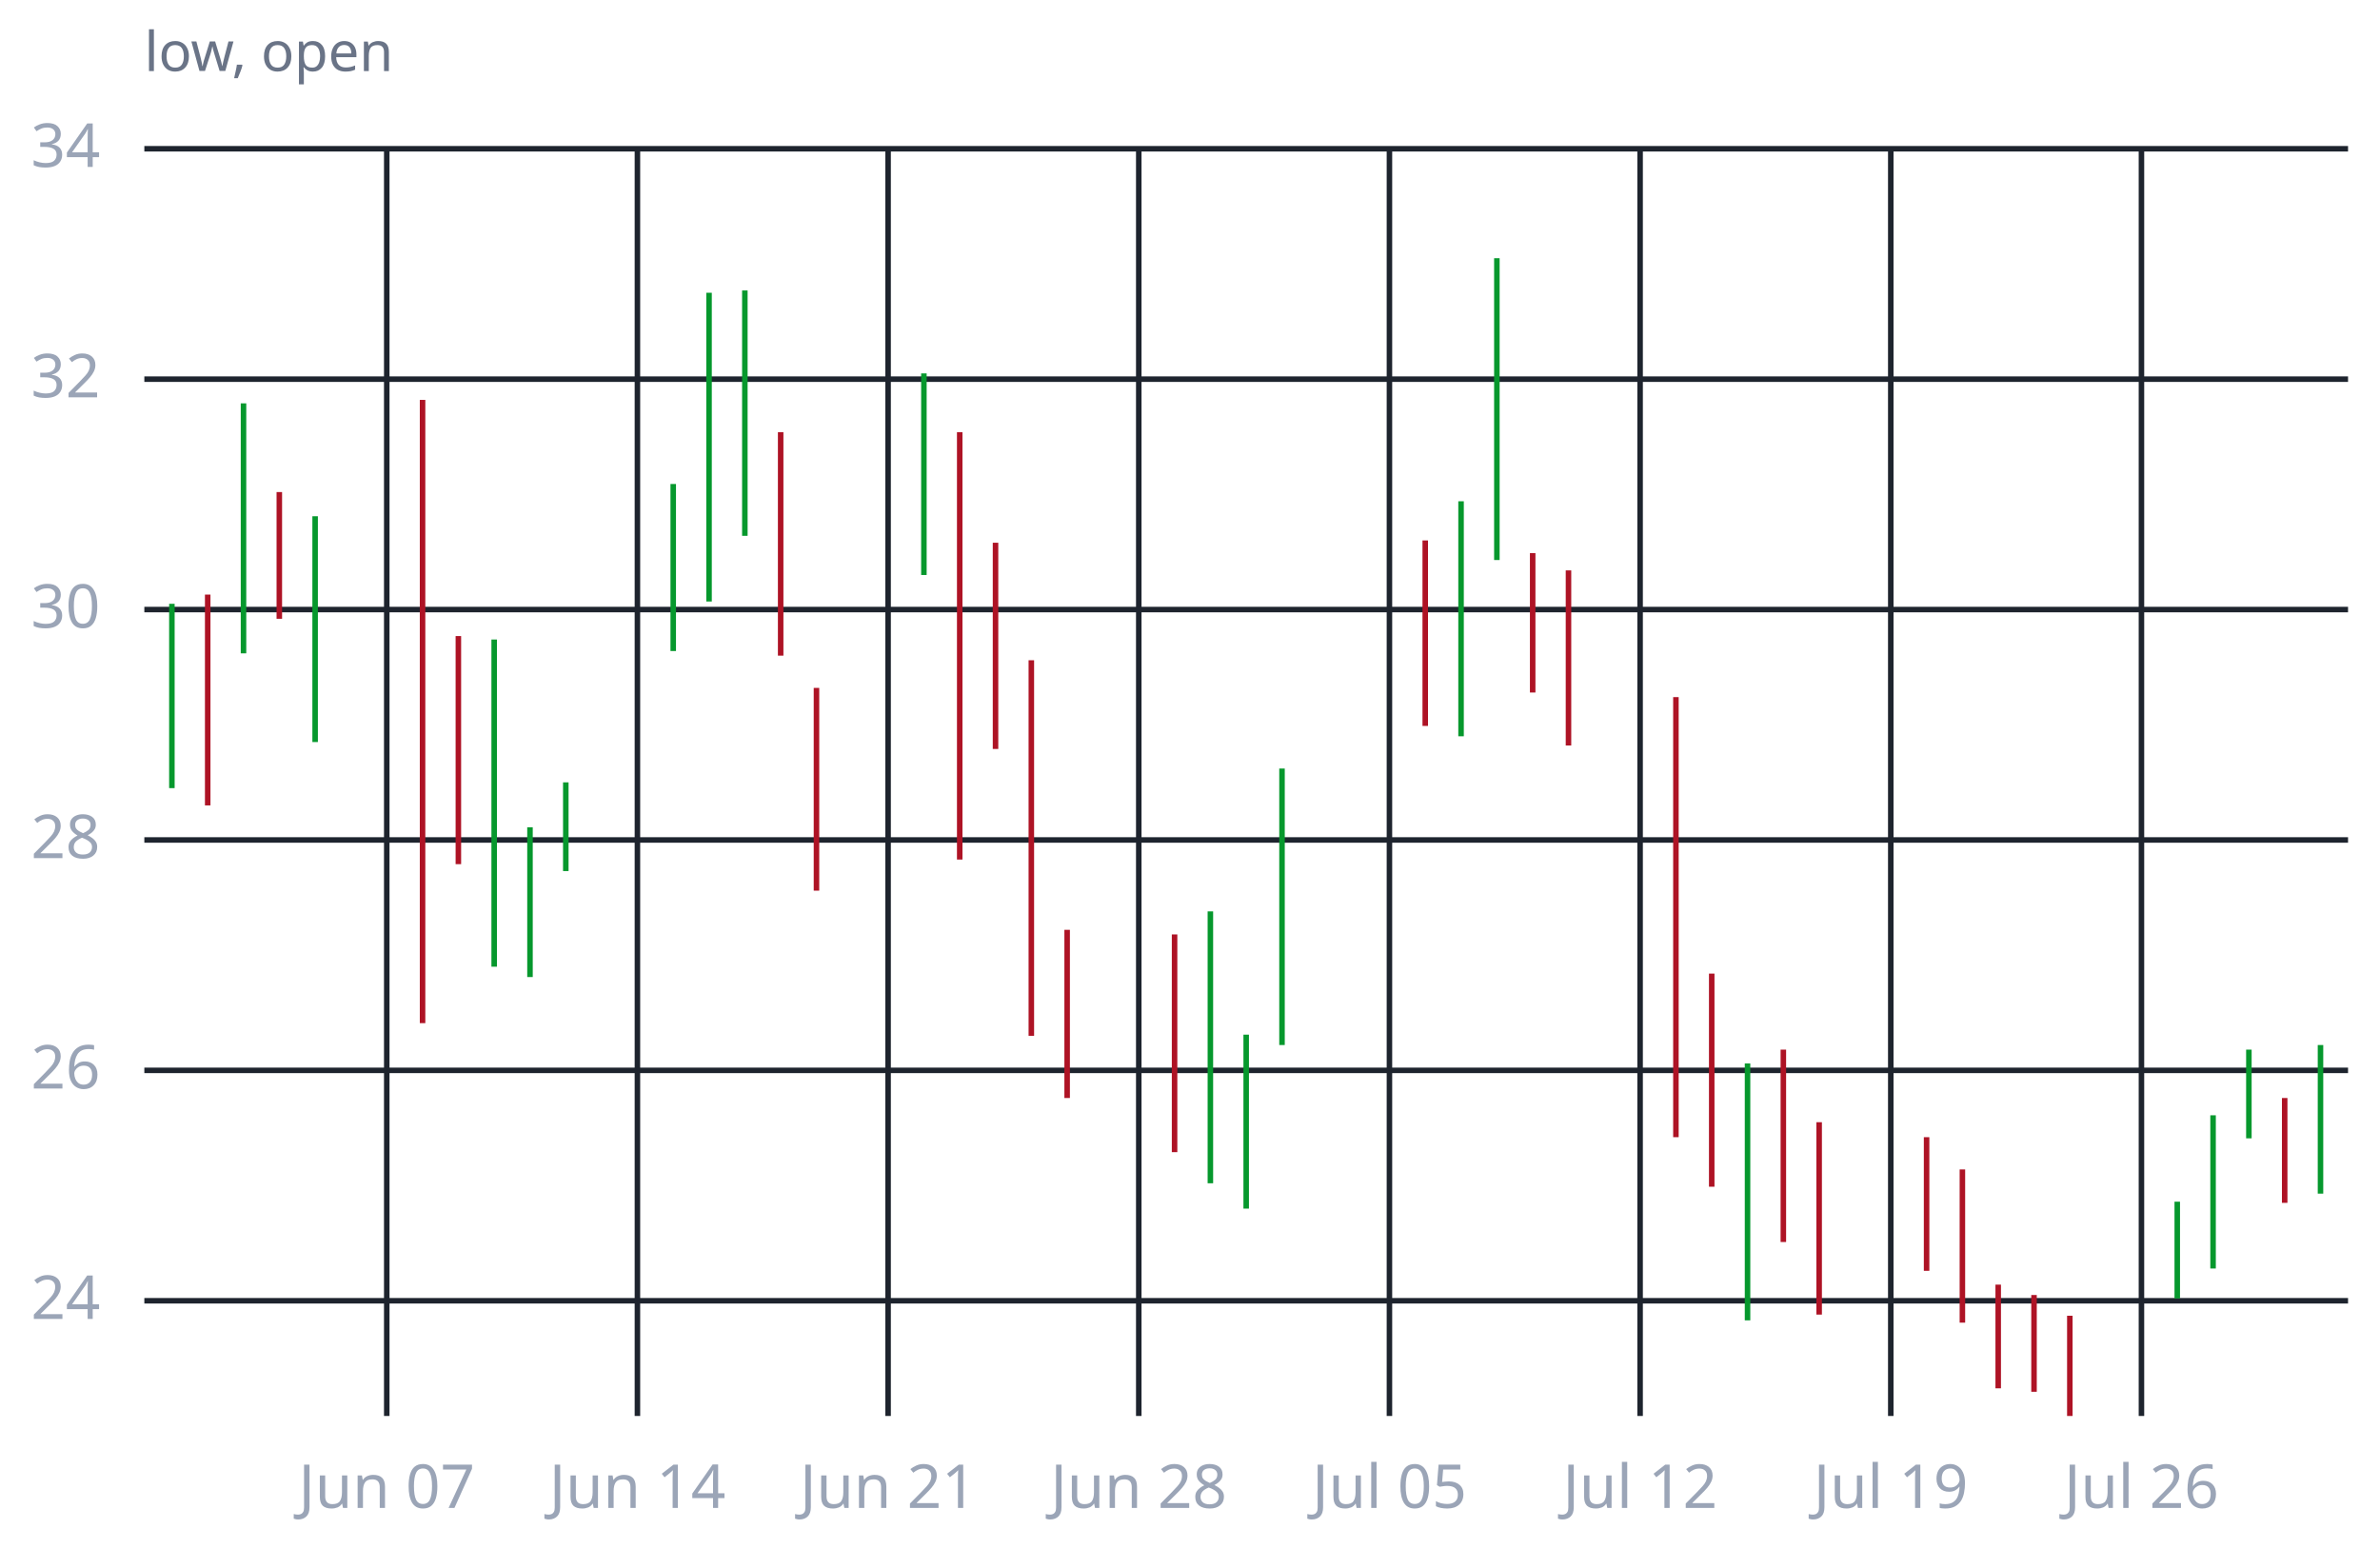
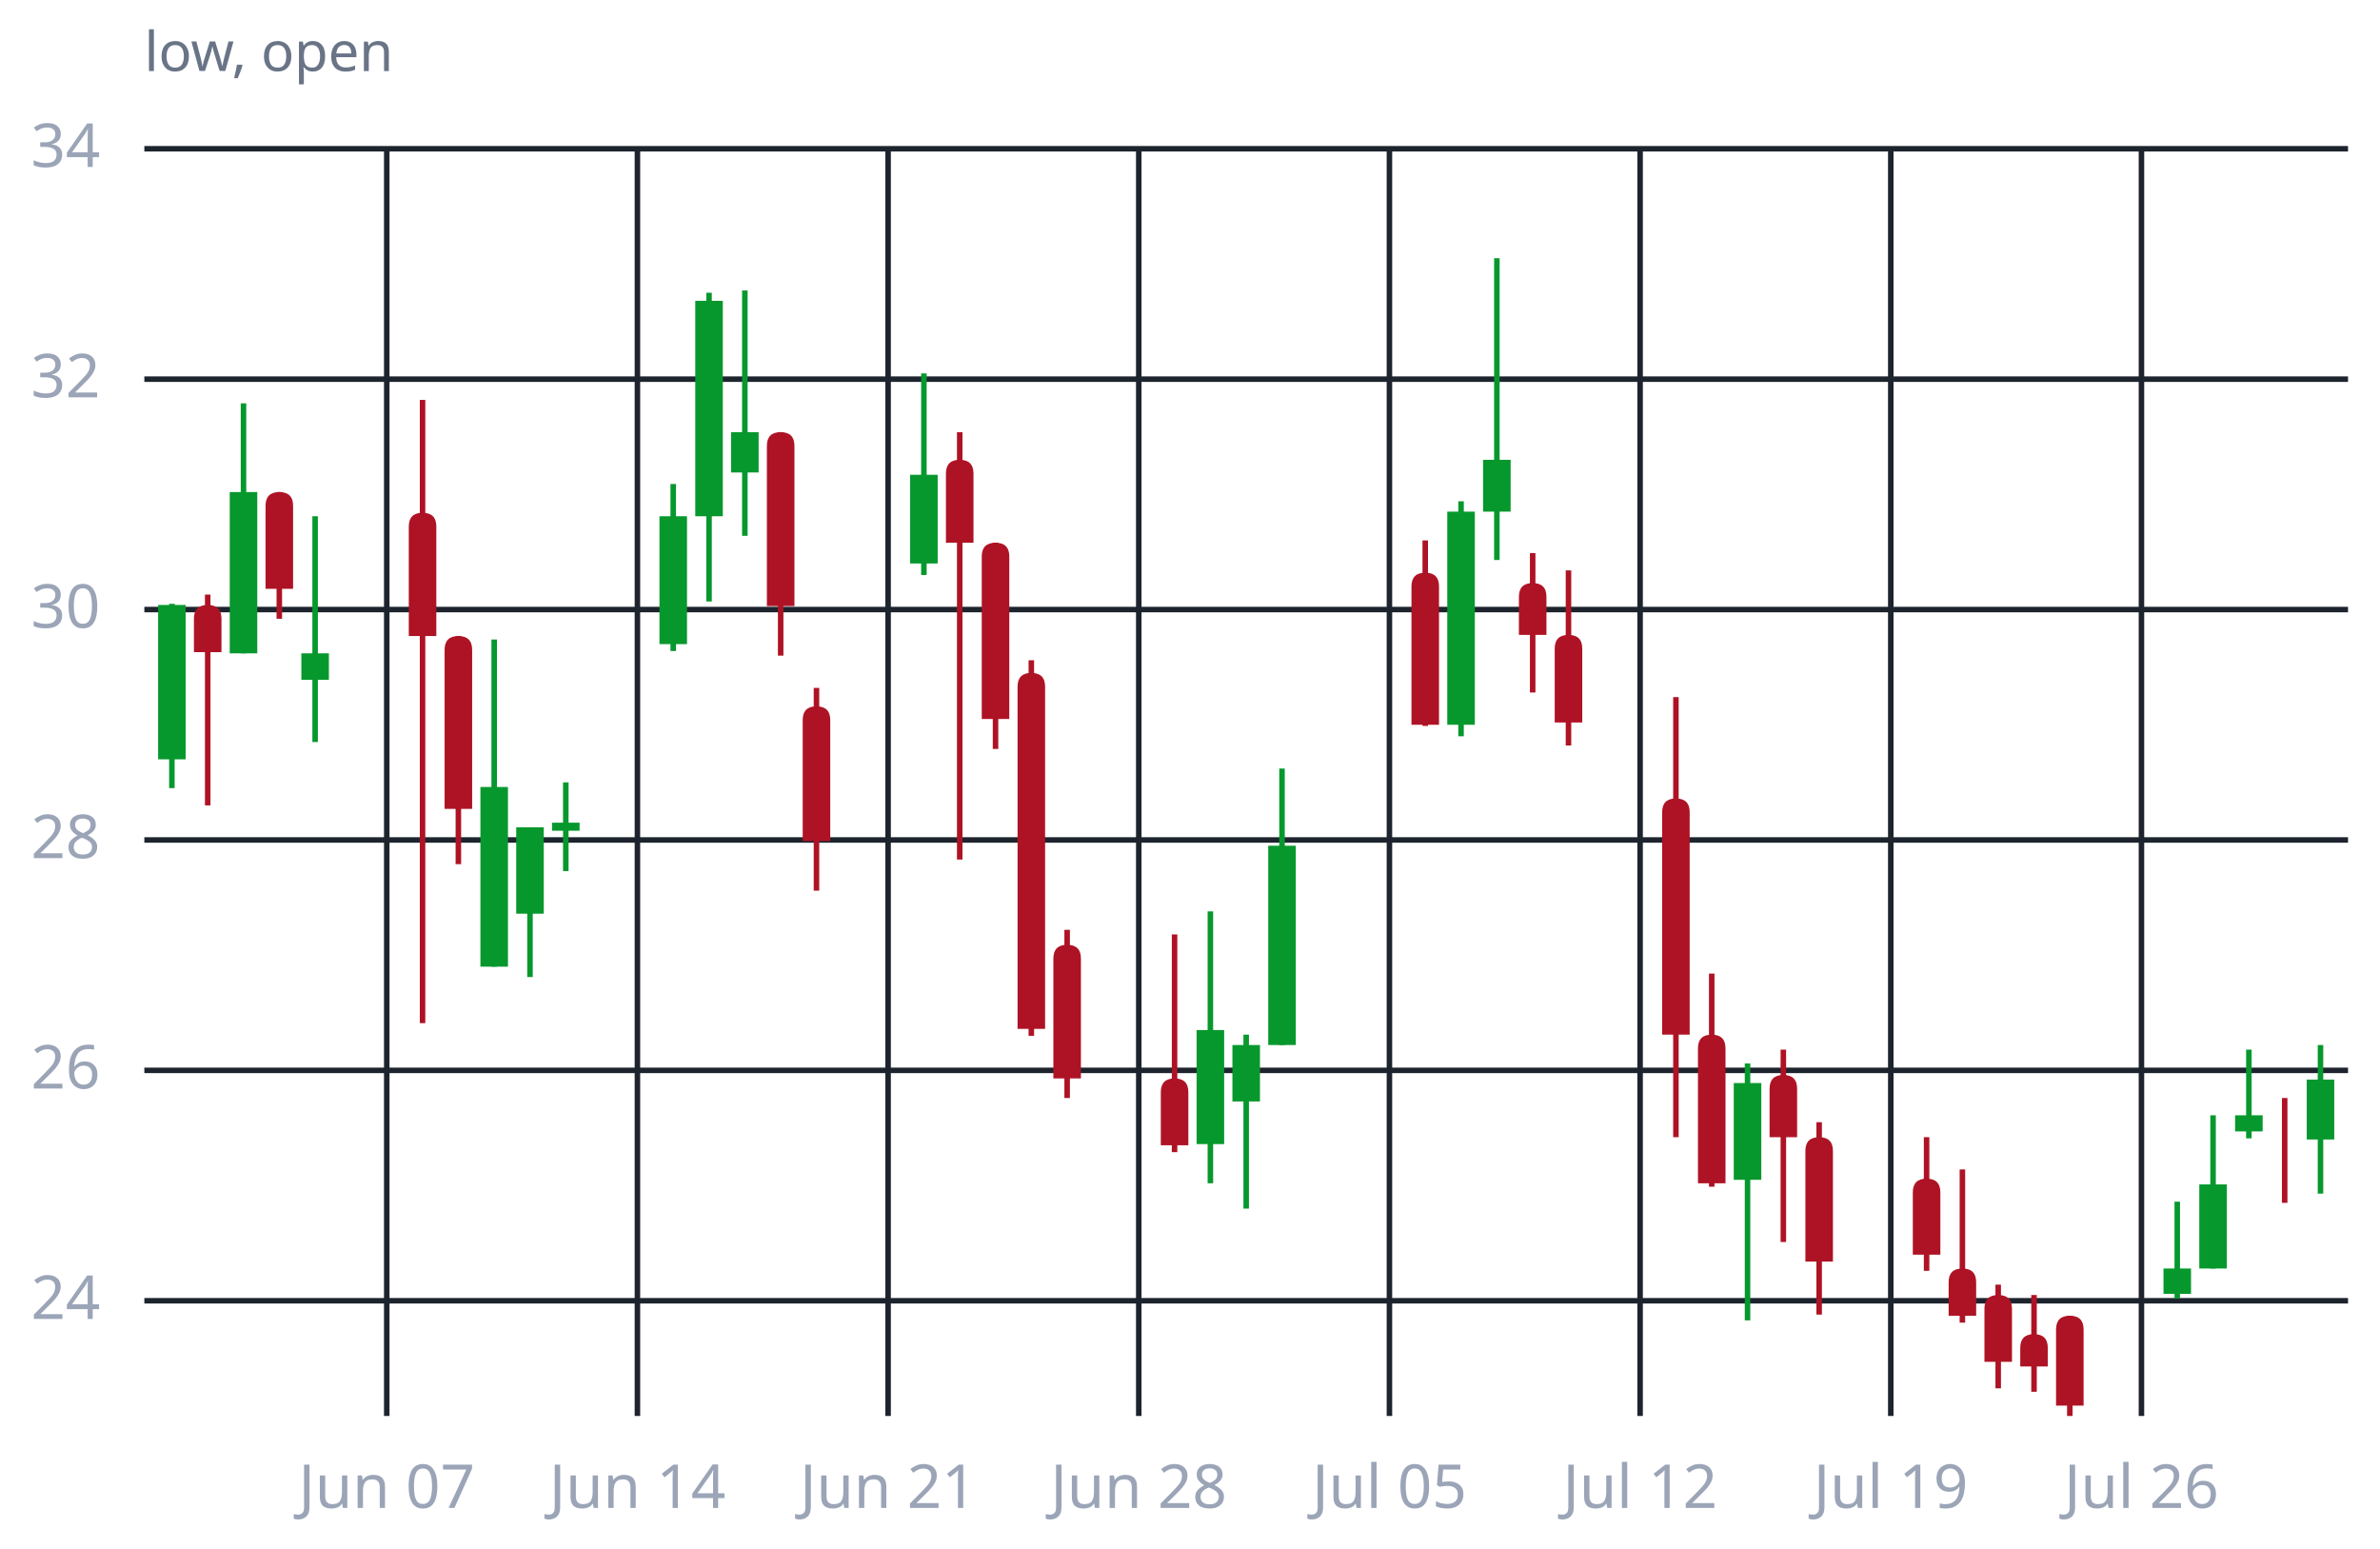
<svg xmlns="http://www.w3.org/2000/svg" width="432" height="281" viewBox="0 0 432 281" font-family="'IBM Plex Sans', sans-serif">
  <g transform="translate(26.2,27)">
    <g transform="translate(0,0)">
      <line x1="0" y1="209.091" x2="400" y2="209.091" fill="none" stroke="#1e242e" stroke-width="1" />
      <line x1="0" y1="167.273" x2="400" y2="167.273" fill="none" stroke="#1e242e" stroke-width="1" />
      <line x1="0" y1="125.455" x2="400" y2="125.455" fill="none" stroke="#1e242e" stroke-width="1" />
      <line x1="0" y1="83.636" x2="400" y2="83.636" fill="none" stroke="#1e242e" stroke-width="1" />
      <line x1="0" y1="41.818" x2="400" y2="41.818" fill="none" stroke="#1e242e" stroke-width="1" />
      <line x1="0" y1="0" x2="400" y2="0" fill="none" stroke="#1e242e" stroke-width="1" />
    </g>
    <g transform="translate(0,0)">
      <line x1="44" y1="0" x2="44" y2="230" fill="none" stroke="#1e242e" stroke-width="1" />
      <line x1="89.5" y1="0" x2="89.5" y2="230" fill="none" stroke="#1e242e" stroke-width="1" />
      <line x1="135" y1="0" x2="135" y2="230" fill="none" stroke="#1e242e" stroke-width="1" />
      <line x1="180.5" y1="0" x2="180.5" y2="230" fill="none" stroke="#1e242e" stroke-width="1" />
      <line x1="226" y1="0" x2="226" y2="230" fill="none" stroke="#1e242e" stroke-width="1" />
      <line x1="271.5" y1="0" x2="271.5" y2="230" fill="none" stroke="#1e242e" stroke-width="1" />
      <line x1="317" y1="0" x2="317" y2="230" fill="none" stroke="#1e242e" stroke-width="1" />
      <line x1="362.5" y1="0" x2="362.5" y2="230" fill="none" stroke="#1e242e" stroke-width="1" />
    </g>
    <g transform="translate(0,0)">
      <text transform="translate(44,246.69)" text-anchor="middle" font-family="'IBM Plex Sans', sans-serif" font-size="11" fill="#9ba5b7">Jun 07</text>
      <text transform="translate(89.5,246.69)" text-anchor="middle" font-family="'IBM Plex Sans', sans-serif" font-size="11" fill="#9ba5b7">Jun 14</text>
      <text transform="translate(135,246.69)" text-anchor="middle" font-family="'IBM Plex Sans', sans-serif" font-size="11" fill="#9ba5b7">Jun 21</text>
      <text transform="translate(180.5,246.69)" text-anchor="middle" font-family="'IBM Plex Sans', sans-serif" font-size="11" fill="#9ba5b7">Jun 28</text>
      <text transform="translate(226,246.69)" text-anchor="middle" font-family="'IBM Plex Sans', sans-serif" font-size="11" fill="#9ba5b7">Jul 05</text>
      <text transform="translate(271.5,246.69)" text-anchor="middle" font-family="'IBM Plex Sans', sans-serif" font-size="11" fill="#9ba5b7">Jul 12</text>
      <text transform="translate(317,246.69)" text-anchor="middle" font-family="'IBM Plex Sans', sans-serif" font-size="11" fill="#9ba5b7">Jul 19</text>
      <text transform="translate(362.5,246.69)" text-anchor="middle" font-family="'IBM Plex Sans', sans-serif" font-size="11" fill="#9ba5b7">Jul 26</text>
    </g>
    <g transform="translate(0,0)">
      <text transform="translate(-8,212.391)" text-anchor="end" font-family="'IBM Plex Sans', sans-serif" font-size="11" fill="#9ba5b7">24</text>
      <text transform="translate(-8,170.573)" text-anchor="end" font-family="'IBM Plex Sans', sans-serif" font-size="11" fill="#9ba5b7">26</text>
      <text transform="translate(-8,128.755)" text-anchor="end" font-family="'IBM Plex Sans', sans-serif" font-size="11" fill="#9ba5b7">28</text>
      <text transform="translate(-8,86.936)" text-anchor="end" font-family="'IBM Plex Sans', sans-serif" font-size="11" fill="#9ba5b7">30</text>
      <text transform="translate(-8,45.118)" text-anchor="end" font-family="'IBM Plex Sans', sans-serif" font-size="11" fill="#9ba5b7">32</text>
      <text transform="translate(-8,3.3)" text-anchor="end" font-family="'IBM Plex Sans', sans-serif" font-size="11" fill="#9ba5b7">34</text>
      <text transform="translate(0,-14.1)" font-family="'IBM Plex Sans', sans-serif" font-size="10" fill="#6a7487">low, open</text>
    </g>
    <line x1="5" y1="116.045" x2="5" y2="82.591" fill="none" stroke="#06982d" stroke-width="1" />
    <line x1="11.5" y1="119.182" x2="11.5" y2="80.918" fill="none" stroke="#ae1325" stroke-width="1" />
    <line x1="18" y1="91.582" x2="18" y2="46.209" fill="none" stroke="#06982d" stroke-width="1" />
    <line x1="24.5" y1="85.309" x2="24.5" y2="62.309" fill="none" stroke="#ae1325" stroke-width="1" />
    <line x1="31" y1="107.682" x2="31" y2="66.7" fill="none" stroke="#06982d" stroke-width="1" />
    <line x1="50.5" y1="158.7" x2="50.5" y2="45.582" fill="none" stroke="#ae1325" stroke-width="1" />
    <line x1="57" y1="129.845" x2="57" y2="88.445" fill="none" stroke="#ae1325" stroke-width="1" />
    <line x1="63.5" y1="148.455" x2="63.5" y2="89.073" fill="none" stroke="#06982d" stroke-width="1" />
    <line x1="70" y1="150.336" x2="70" y2="123.155" fill="none" stroke="#06982d" stroke-width="1" />
    <line x1="76.5" y1="131.1" x2="76.5" y2="115" fill="none" stroke="#06982d" stroke-width="1" />
    <line x1="96" y1="91.164" x2="96" y2="60.845" fill="none" stroke="#06982d" stroke-width="1" />
    <line x1="102.5" y1="82.173" x2="102.5" y2="26.136" fill="none" stroke="#06982d" stroke-width="1" />
    <line x1="109" y1="70.255" x2="109" y2="25.718" fill="none" stroke="#06982d" stroke-width="1" />
    <line x1="115.5" y1="92" x2="115.5" y2="51.436" fill="none" stroke="#ae1325" stroke-width="1" />
    <line x1="122" y1="134.655" x2="122" y2="97.855" fill="none" stroke="#ae1325" stroke-width="1" />
    <line x1="141.5" y1="77.364" x2="141.5" y2="40.773" fill="none" stroke="#06982d" stroke-width="1" />
    <line x1="148" y1="129.009" x2="148" y2="51.436" fill="none" stroke="#ae1325" stroke-width="1" />
    <line x1="154.5" y1="108.936" x2="154.5" y2="71.509" fill="none" stroke="#ae1325" stroke-width="1" />
    <line x1="161" y1="161" x2="161" y2="92.836" fill="none" stroke="#ae1325" stroke-width="1" />
    <line x1="167.5" y1="172.291" x2="167.5" y2="141.764" fill="none" stroke="#ae1325" stroke-width="1" />
    <line x1="187" y1="182.118" x2="187" y2="142.6" fill="none" stroke="#ae1325" stroke-width="1" />
    <line x1="193.5" y1="187.764" x2="193.5" y2="138.418" fill="none" stroke="#06982d" stroke-width="1" />
    <line x1="200" y1="192.364" x2="200" y2="160.791" fill="none" stroke="#06982d" stroke-width="1" />
    <line x1="206.5" y1="162.673" x2="206.5" y2="112.491" fill="none" stroke="#06982d" stroke-width="1" />
    <line x1="232.5" y1="104.755" x2="232.5" y2="71.091" fill="none" stroke="#ae1325" stroke-width="1" />
    <line x1="239" y1="106.636" x2="239" y2="63.982" fill="none" stroke="#06982d" stroke-width="1" />
    <line x1="245.5" y1="74.645" x2="245.5" y2="19.864" fill="none" stroke="#06982d" stroke-width="1" />
    <line x1="252" y1="98.691" x2="252" y2="73.391" fill="none" stroke="#ae1325" stroke-width="1" />
    <line x1="258.5" y1="108.309" x2="258.5" y2="76.527" fill="none" stroke="#ae1325" stroke-width="1" />
    <line x1="278" y1="179.4" x2="278" y2="99.527" fill="none" stroke="#ae1325" stroke-width="1" />
    <line x1="284.5" y1="188.391" x2="284.5" y2="149.709" fill="none" stroke="#ae1325" stroke-width="1" />
    <line x1="291" y1="212.645" x2="291" y2="166.018" fill="none" stroke="#06982d" stroke-width="1" />
    <line x1="297.5" y1="198.427" x2="297.5" y2="163.509" fill="none" stroke="#ae1325" stroke-width="1" />
    <line x1="304" y1="211.6" x2="304" y2="176.682" fill="none" stroke="#ae1325" stroke-width="1" />
    <line x1="323.5" y1="203.655" x2="323.5" y2="179.4" fill="none" stroke="#ae1325" stroke-width="1" />
    <line x1="330" y1="213.064" x2="330" y2="185.255" fill="none" stroke="#ae1325" stroke-width="1" />
    <line x1="336.5" y1="224.982" x2="336.5" y2="206.164" fill="none" stroke="#ae1325" stroke-width="1" />
    <line x1="343" y1="225.609" x2="343" y2="208.045" fill="none" stroke="#ae1325" stroke-width="1" />
    <line x1="349.5" y1="230" x2="349.5" y2="211.809" fill="none" stroke="#ae1325" stroke-width="1" />
    <line x1="369" y1="208.673" x2="369" y2="191.109" fill="none" stroke="#06982d" stroke-width="1" />
    <line x1="375.5" y1="203.236" x2="375.5" y2="175.427" fill="none" stroke="#06982d" stroke-width="1" />
    <line x1="382" y1="179.609" x2="382" y2="163.509" fill="none" stroke="#06982d" stroke-width="1" />
    <line x1="388.5" y1="191.318" x2="388.5" y2="172.291" fill="none" stroke="#ae1325" stroke-width="1" />
    <line x1="395" y1="189.645" x2="395" y2="162.673" fill="none" stroke="#06982d" stroke-width="1" />
-     <rect x="5" y="82.8" width="0" height="28.018" fill="#06982d" />
-     <path d="M11.5,82.8H11.5L11.5,82.8V91.373L11.5,91.373H11.5L11.5,91.373V82.8L11.5,82.8Z" fill="#ae1325" />
-     <rect x="18" y="62.309" width="0" height="29.273" fill="#06982d" />
-     <path d="M24.5,62.309H24.5L24.5,62.309V79.873L24.5,79.873H24.5L24.5,79.873V62.309L24.5,62.309Z" fill="#ae1325" />
-     <rect x="31" y="91.582" width="0" height="4.809" fill="#06982d" />
-     <path d="M50.5,66.073H50.5L50.5,66.073V88.445L50.5,88.445H50.5L50.5,88.445V66.073L50.5,66.073Z" fill="#ae1325" />
-     <path d="M57,88.445H57L57,88.445V119.809L57,119.809H57L57,119.809V88.445L57,88.445Z" fill="#ae1325" />
-     <rect x="63.5" y="115.836" width="0" height="32.618" fill="#06982d" />
-     <rect x="70" y="123.155" width="0" height="15.682" fill="#06982d" />
-     <rect x="76.5" y="122.318" width="0" height="1.464" fill="#06982d" />
-     <rect x="96" y="66.7" width="0" height="23.209" fill="#06982d" />
-     <rect x="102.5" y="27.6" width="0" height="39.1" fill="#06982d" />
-     <rect x="109" y="51.436" width="0" height="7.318" fill="#06982d" />
-     <path d="M115.5,51.436H115.5L115.5,51.436V83.009L115.5,83.009H115.5L115.5,83.009V51.436L115.5,51.436Z" fill="#ae1325" />
-     <path d="M122,101.2H122L122,101.2V125.664L122,125.664H122L122,125.664V101.2L122,101.2Z" fill="#ae1325" />
-     <rect x="141.5" y="59.173" width="0" height="16.1" fill="#06982d" />
-     <path d="M148,56.455H148L148,56.455V71.509L148,71.509H148L148,71.509V56.455L148,56.455Z" fill="#ae1325" />
-     <path d="M154.5,71.509H154.5L154.5,71.509V103.5L154.5,103.5H154.5L154.5,103.5V71.509L154.5,71.509Z" fill="#ae1325" />
-     <path d="M161,95.136H161L161,95.136V159.745L161,159.745H161L161,159.745V95.136L161,95.136Z" fill="#ae1325" />
-     <path d="M167.5,144.482H167.5L167.5,144.482V168.736L167.5,168.736H167.5L167.5,168.736V144.482L167.5,144.482Z" fill="#ae1325" />
-     <path d="M187,168.736H187L187,168.736V180.864L187,180.864H187L187,180.864V168.736L187,168.736Z" fill="#ae1325" />
-     <rect x="193.5" y="159.955" width="0" height="20.7" fill="#06982d" />
-     <rect x="200" y="162.673" width="0" height="10.245" fill="#06982d" />
-     <rect x="206.5" y="126.5" width="0" height="36.173" fill="#06982d" />
-     <path d="M232.5,76.945H232.5L232.5,76.945V104.545L232.5,104.545H232.5L232.5,104.545V76.945L232.5,76.945Z" fill="#ae1325" />
-     <rect x="239" y="65.864" width="0" height="38.682" fill="#06982d" />
-     <rect x="245.5" y="56.455" width="0" height="9.409" fill="#06982d" />
-     <path d="M252,78.827H252L252,78.827V88.236L252,88.236H252L252,88.236V78.827L252,78.827Z" fill="#ae1325" />
-     <path d="M258.5,88.236H258.5L258.5,88.236V104.127L258.5,104.127H258.5L258.5,104.127V88.236L258.5,88.236Z" fill="#ae1325" />
-     <path d="M278,117.927H278L278,117.927V160.791L278,160.791H278L278,160.791V117.927L278,117.927Z" fill="#ae1325" />
-     <path d="M284.5,160.791H284.5L284.5,160.791V187.764L284.5,187.764H284.5L284.5,187.764V160.791L284.5,160.791Z" fill="#ae1325" />
-     <rect x="291" y="169.573" width="0" height="17.564" fill="#06982d" />
-     <path d="M297.5,168.109H297.5L297.5,168.109V179.4L297.5,179.4H297.5L297.5,179.4V168.109L297.5,168.109Z" fill="#ae1325" />
-     <path d="M304,179.4H304L304,179.4V201.982L304,201.982H304L304,201.982V179.4L304,179.4Z" fill="#ae1325" />
-     <path d="M323.5,186.927H323.5L323.5,186.927V200.727L323.5,200.727H323.5L323.5,200.727V186.927L323.5,186.927Z" fill="#ae1325" />
-     <path d="M330,203.236H330L330,203.236V211.809L330,211.809H330L330,211.809V203.236L330,203.236Z" fill="#ae1325" />
-     <path d="M336.5,208.045H336.5L336.5,208.045V220.173L336.5,220.173H336.5L336.5,220.173V208.045L336.5,208.045Z" fill="#ae1325" />
-     <path d="M343,215.155H343L343,215.155V221.009L343,221.009H343L343,221.009V215.155L343,215.155Z" fill="#ae1325" />
-     <path d="M349.5,211.809H349.5L349.5,211.809V228.118L349.5,228.118H349.5L349.5,228.118V211.809L349.5,211.809Z" fill="#ae1325" />
-     <rect x="369" y="203.236" width="0" height="4.6" fill="#06982d" />
-     <rect x="375.5" y="187.973" width="0" height="15.264" fill="#06982d" />
-     <rect x="382" y="175.427" width="0" height="2.927" fill="#06982d" />
-     <rect x="388.5" y="179.818" width="0" height="0" fill="#ae1325" />
-     <rect x="395" y="168.945" width="0" height="10.873" fill="#06982d" />
+     <rect x="2.5" y="82.8" width="5" height="28.018" fill="#06982d" />
+     <path d="M11.5,82.8H11.5Q14,82.8 14,85.3V91.373L14,91.373H9L9,91.373V85.3Q9,82.8 11.5,82.8Z" fill="#ae1325" />
+     <rect x="15.5" y="62.309" width="5" height="29.273" fill="#06982d" />
+     <path d="M24.5,62.309H24.5Q27,62.309 27,64.809V79.873L27,79.873H22L22,79.873V64.809Q22,62.309 24.5,62.309Z" fill="#ae1325" />
+     <rect x="28.5" y="91.582" width="5" height="4.809" fill="#06982d" />
+     <path d="M50.5,66.073H50.5Q53,66.073 53,68.573V88.445L53,88.445H48L48,88.445V68.573Q48,66.073 50.5,66.073Z" fill="#ae1325" />
+     <path d="M57,88.445H57Q59.5,88.445 59.5,90.945V119.809L59.5,119.809H54.5L54.5,119.809V90.945Q54.5,88.445 57,88.445Z" fill="#ae1325" />
+     <rect x="61" y="115.836" width="5" height="32.618" fill="#06982d" />
+     <rect x="67.5" y="123.155" width="5" height="15.682" fill="#06982d" />
+     <rect x="74" y="122.318" width="5" height="1.464" fill="#06982d" />
+     <rect x="93.5" y="66.7" width="5" height="23.209" fill="#06982d" />
+     <rect x="100" y="27.6" width="5" height="39.1" fill="#06982d" />
+     <rect x="106.5" y="51.436" width="5" height="7.318" fill="#06982d" />
+     <path d="M115.5,51.436H115.5Q118,51.436 118,53.936V83.009L118,83.009H113L113,83.009V53.936Q113,51.436 115.5,51.436Z" fill="#ae1325" />
+     <path d="M122,101.2H122Q124.5,101.2 124.5,103.7V125.664L124.5,125.664H119.5L119.5,125.664V103.7Q119.5,101.2 122,101.2Z" fill="#ae1325" />
+     <rect x="139" y="59.173" width="5" height="16.1" fill="#06982d" />
+     <path d="M148,56.455H148Q150.5,56.455 150.5,58.955V71.509L150.5,71.509H145.5L145.5,71.509V58.955Q145.5,56.455 148,56.455Z" fill="#ae1325" />
+     <path d="M154.5,71.509H154.5Q157,71.509 157,74.009V103.5L157,103.5H152L152,103.5V74.009Q152,71.509 154.5,71.509Z" fill="#ae1325" />
+     <path d="M161,95.136H161Q163.5,95.136 163.5,97.636V159.745L163.5,159.745H158.5L158.5,159.745V97.636Q158.5,95.136 161,95.136Z" fill="#ae1325" />
+     <path d="M167.5,144.482H167.5Q170,144.482 170,146.982V168.736L170,168.736H165L165,168.736V146.982Q165,144.482 167.5,144.482Z" fill="#ae1325" />
+     <path d="M187,168.736H187Q189.5,168.736 189.5,171.236V180.864L189.5,180.864H184.5L184.5,180.864V171.236Q184.5,168.736 187,168.736Z" fill="#ae1325" />
+     <rect x="191" y="159.955" width="5" height="20.7" fill="#06982d" />
+     <rect x="197.5" y="162.673" width="5" height="10.245" fill="#06982d" />
+     <rect x="204" y="126.5" width="5" height="36.173" fill="#06982d" />
+     <path d="M232.5,76.945H232.5Q235,76.945 235,79.445V104.545L235,104.545H230L230,104.545V79.445Q230,76.945 232.5,76.945Z" fill="#ae1325" />
+     <rect x="236.5" y="65.864" width="5" height="38.682" fill="#06982d" />
+     <rect x="243" y="56.455" width="5" height="9.409" fill="#06982d" />
+     <path d="M252,78.827H252Q254.5,78.827 254.5,81.327V88.236L254.5,88.236H249.5L249.5,88.236V81.327Q249.5,78.827 252,78.827Z" fill="#ae1325" />
+     <path d="M258.5,88.236H258.5Q261,88.236 261,90.736V104.127L261,104.127H256L256,104.127V90.736Q256,88.236 258.5,88.236Z" fill="#ae1325" />
+     <path d="M278,117.927H278Q280.5,117.927 280.5,120.427V160.791L280.5,160.791H275.5L275.5,160.791V120.427Q275.5,117.927 278,117.927Z" fill="#ae1325" />
+     <path d="M284.5,160.791H284.5Q287,160.791 287,163.291V187.764L287,187.764H282L282,187.764V163.291Q282,160.791 284.5,160.791Z" fill="#ae1325" />
+     <rect x="288.5" y="169.573" width="5" height="17.564" fill="#06982d" />
+     <path d="M297.5,168.109H297.5Q300,168.109 300,170.609V179.4L300,179.4H295L295,179.4V170.609Q295,168.109 297.5,168.109Z" fill="#ae1325" />
+     <path d="M304,179.4H304Q306.5,179.4 306.5,181.9V201.982L306.5,201.982H301.5L301.5,201.982V181.9Q301.5,179.4 304,179.4Z" fill="#ae1325" />
+     <path d="M323.5,186.927H323.5Q326,186.927 326,189.427V200.727L326,200.727H321L321,200.727V189.427Q321,186.927 323.5,186.927Z" fill="#ae1325" />
+     <path d="M330,203.236H330Q332.5,203.236 332.5,205.736V211.809L332.5,211.809H327.5L327.5,211.809V205.736Q327.5,203.236 330,203.236Z" fill="#ae1325" />
+     <path d="M336.5,208.045H336.5Q339,208.045 339,210.545V220.173L339,220.173H334L334,220.173V210.545Q334,208.045 336.5,208.045Z" fill="#ae1325" />
+     <path d="M343,215.155H343Q345.5,215.155 345.5,217.655V221.009L345.5,221.009H340.5L340.5,221.009V217.655Q340.5,215.155 343,215.155Z" fill="#ae1325" />
+     <path d="M349.5,211.809H349.5Q352,211.809 352,214.309V228.118L352,228.118H347L347,228.118V214.309Q347,211.809 349.5,211.809Z" fill="#ae1325" />
+     <rect x="366.5" y="203.236" width="5" height="4.6" fill="#06982d" />
+     <rect x="373" y="187.973" width="5" height="15.264" fill="#06982d" />
+     <rect x="379.5" y="175.427" width="5" height="2.927" fill="#06982d" />
+     <rect x="386" y="179.818" width="5" height="0" fill="#ae1325" />
+     <rect x="392.5" y="168.945" width="5" height="10.873" fill="#06982d" />
  </g>
</svg>
